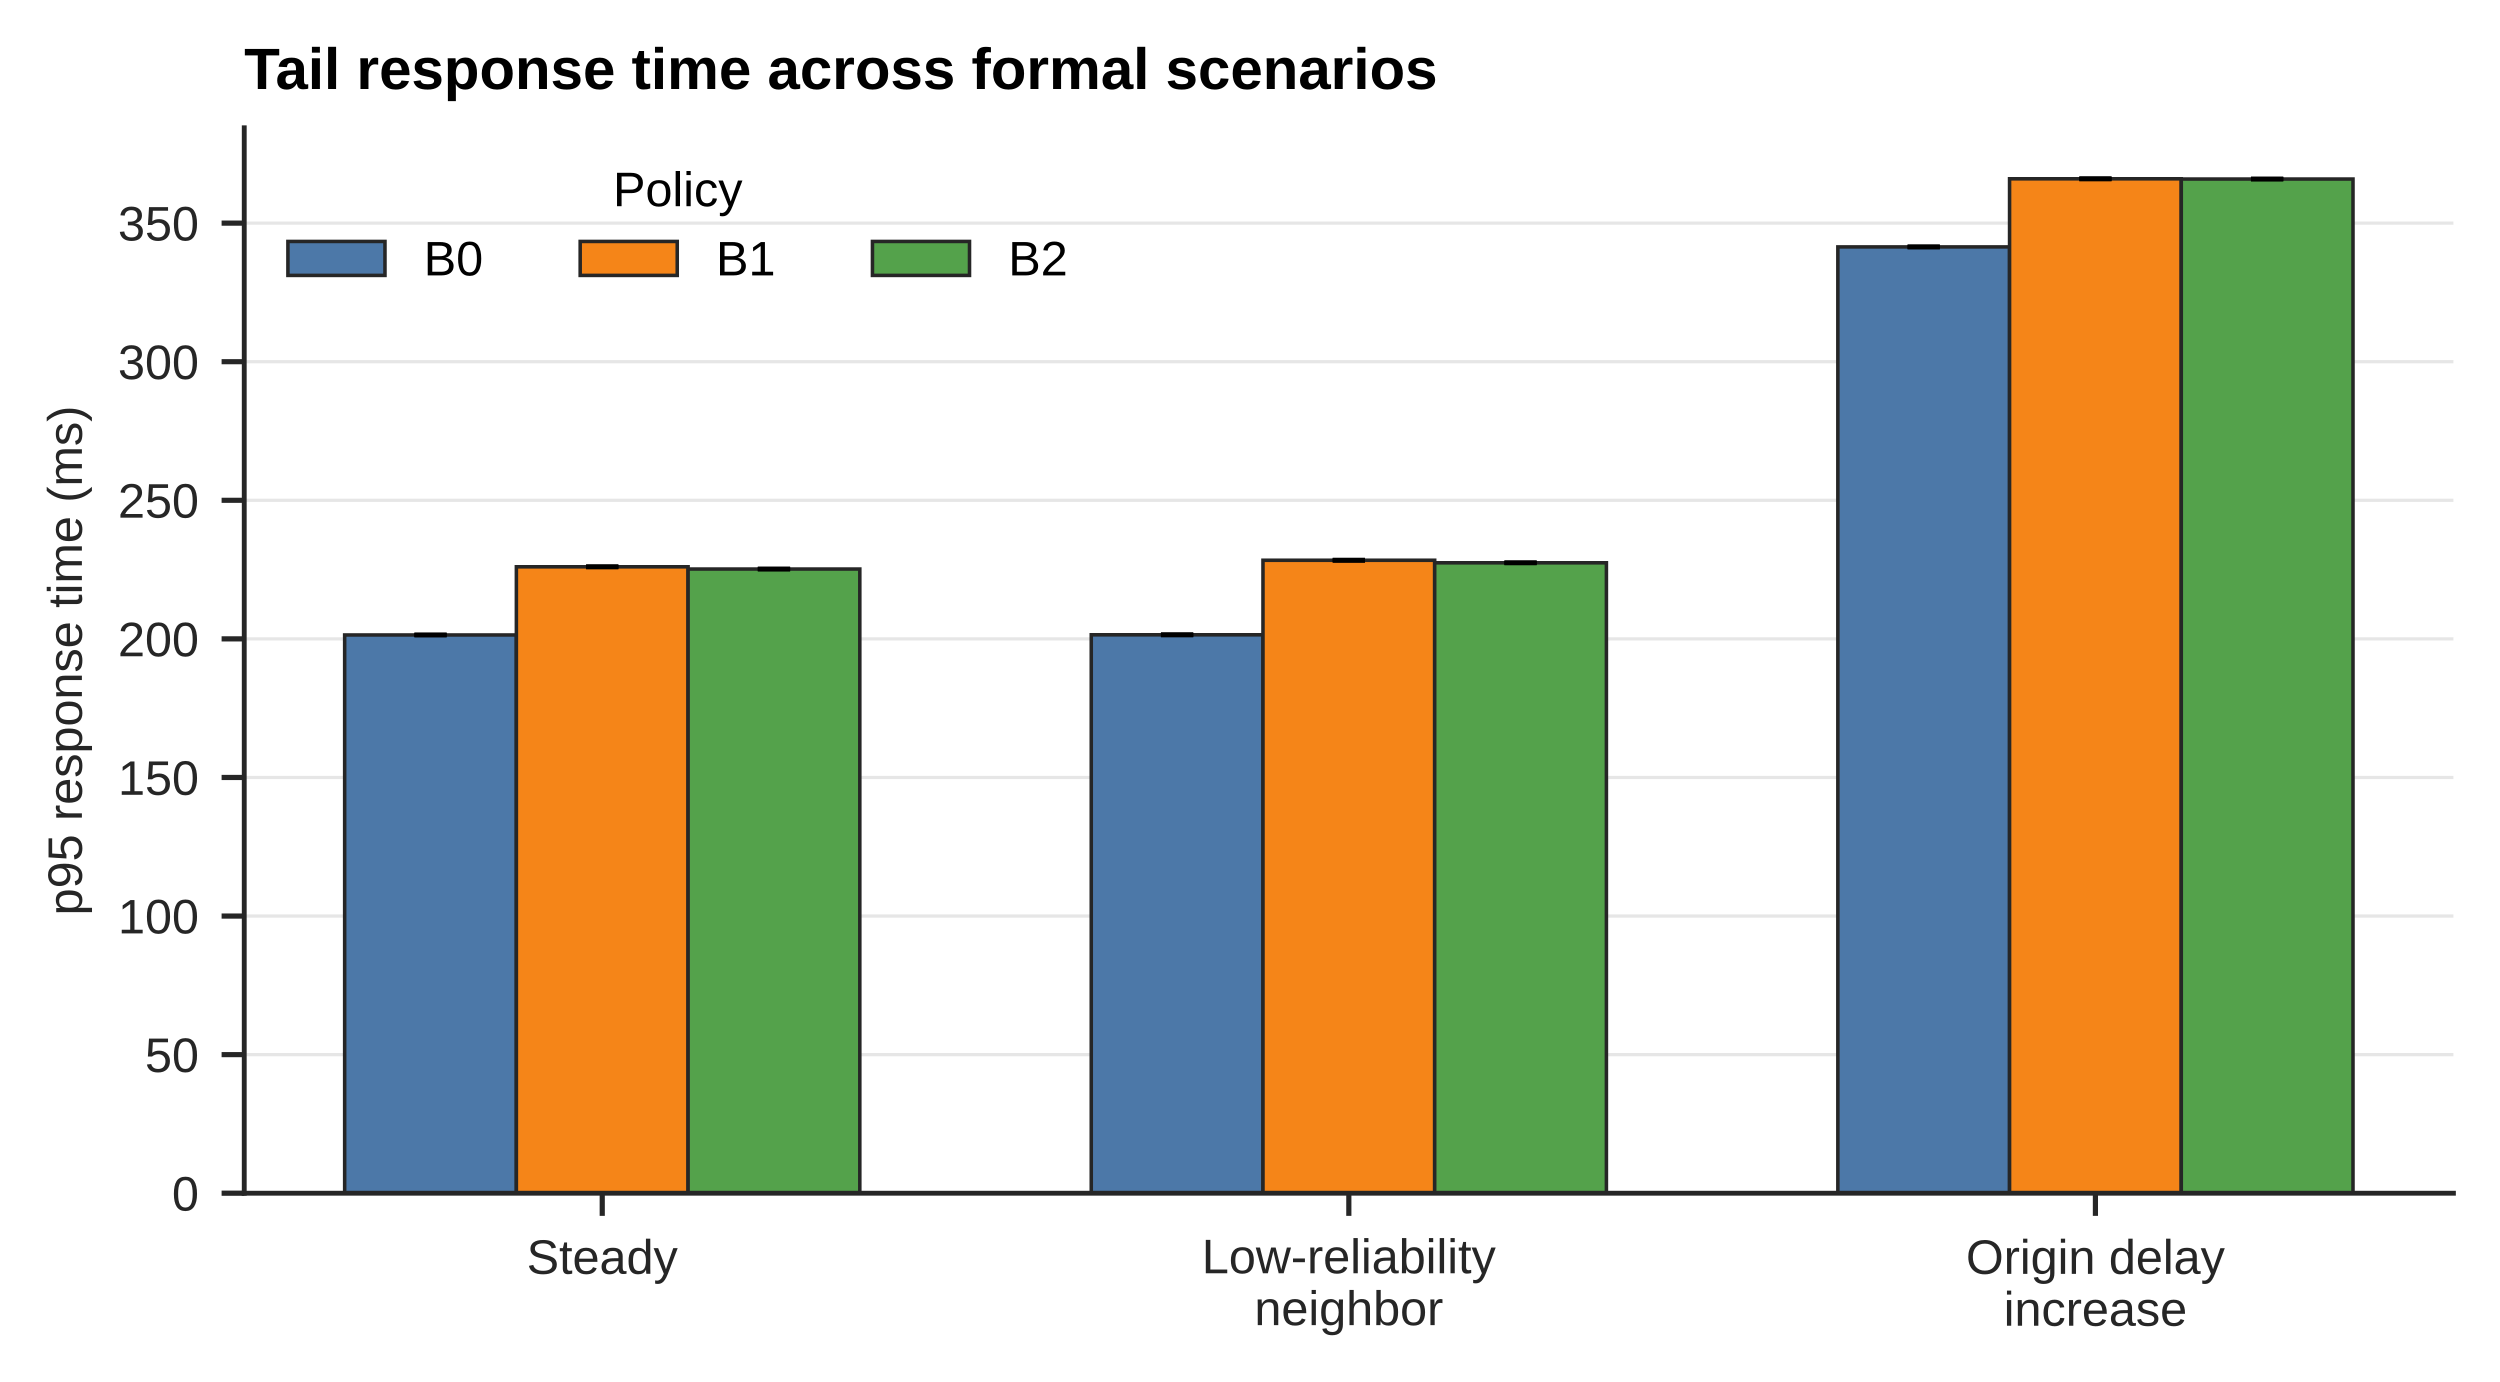
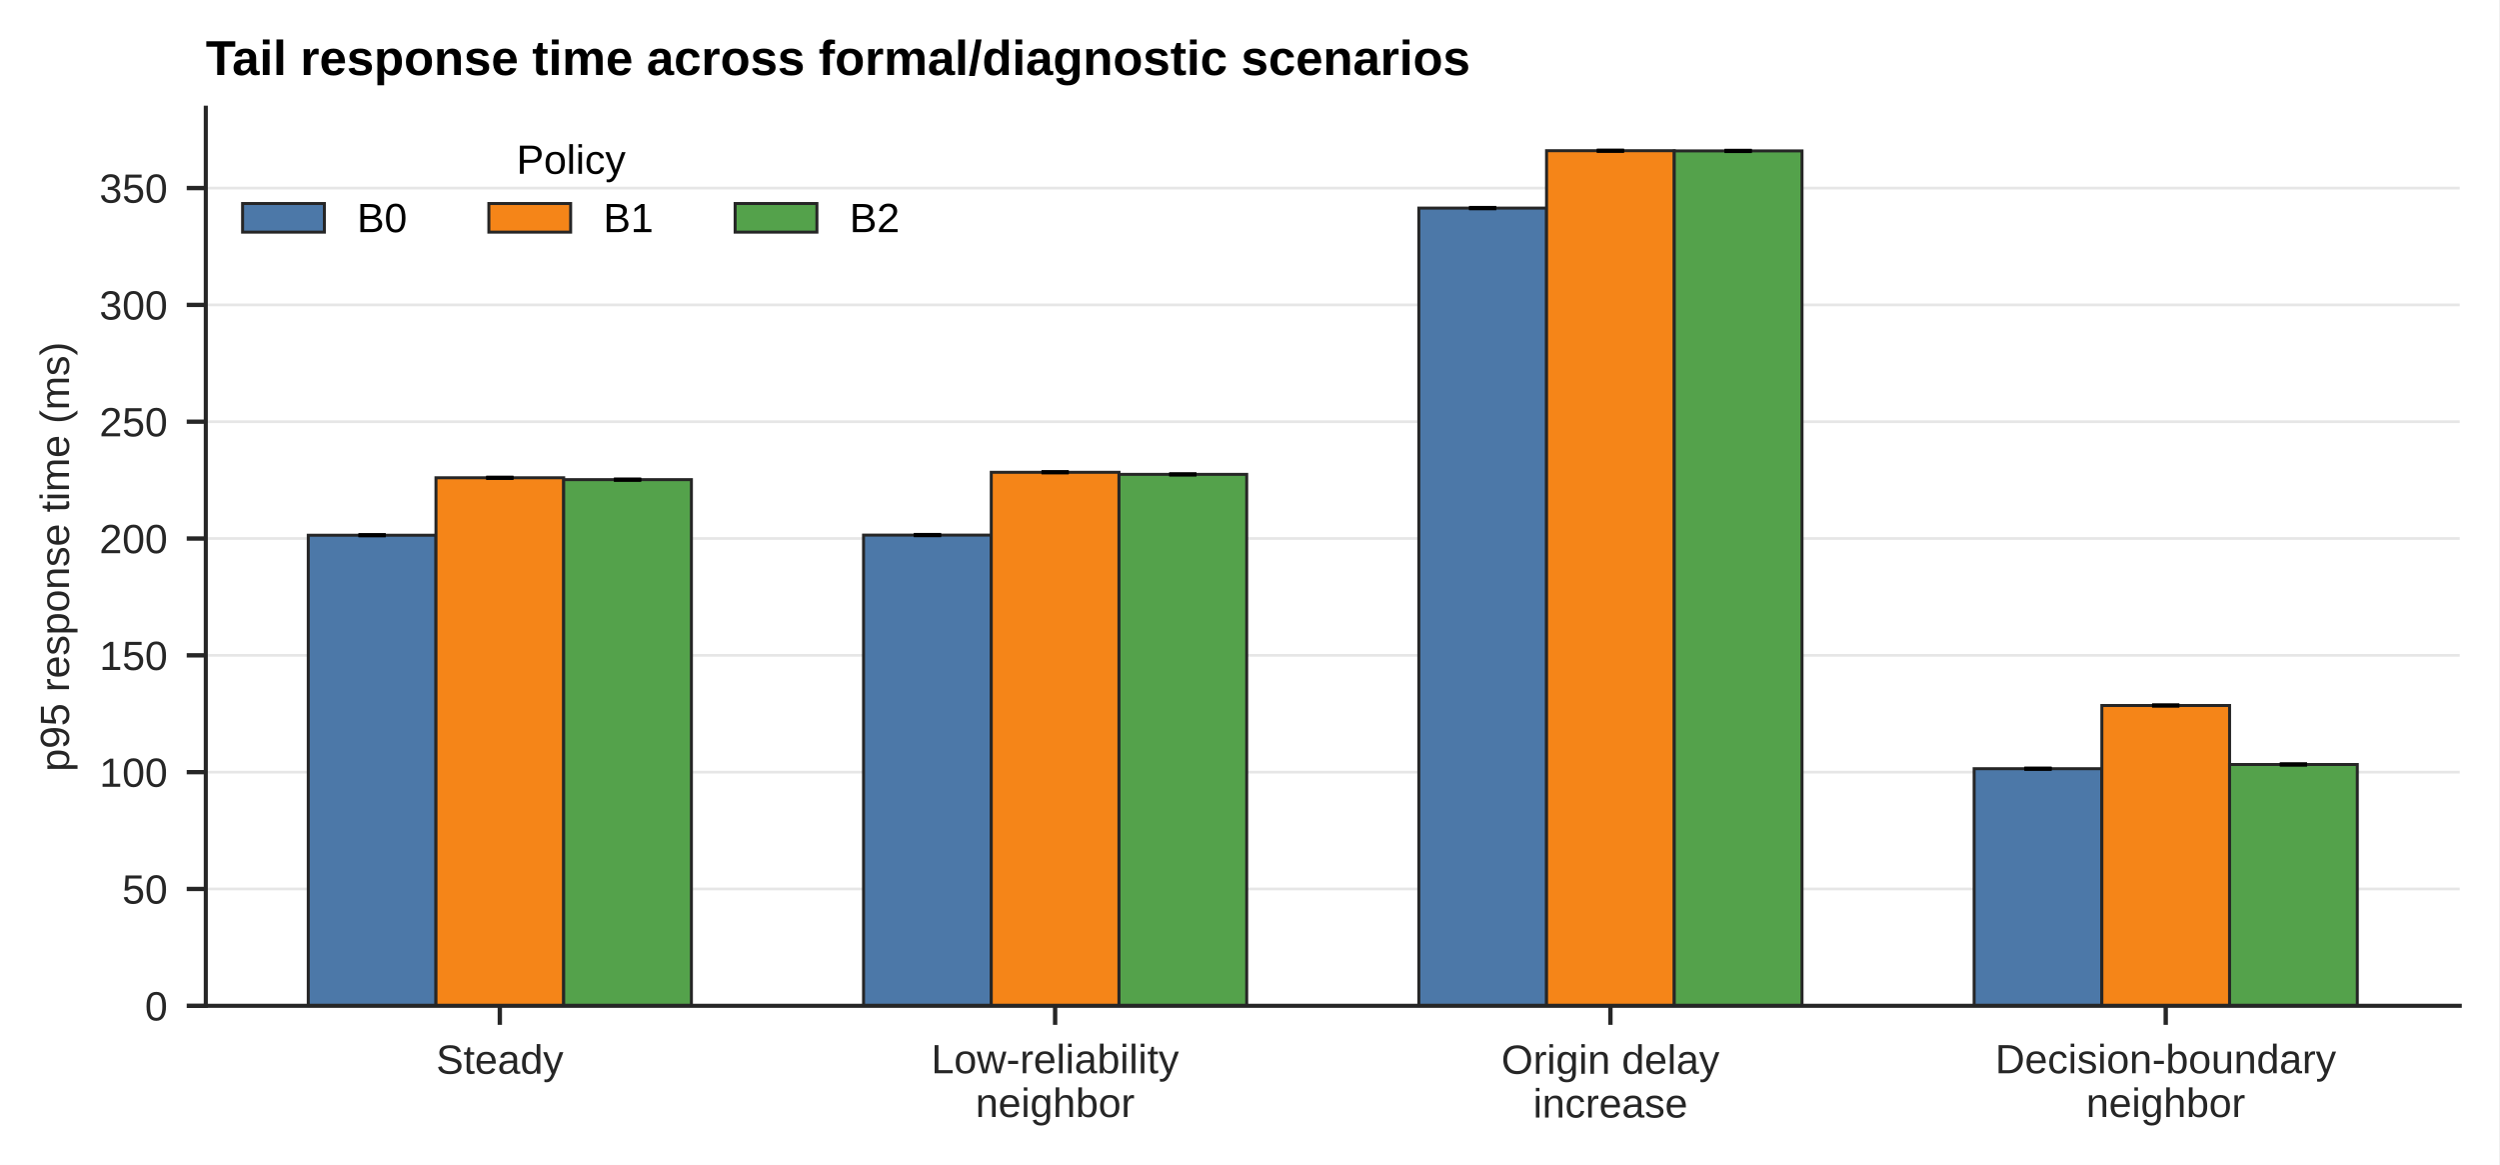
- <svg xmlns="http://www.w3.org/2000/svg" xmlns:xlink="http://www.w3.org/1999/xlink" width="386.4pt" height="213.6pt" viewBox="0 0 386.4 213.6" version="1.1">
+ <svg xmlns="http://www.w3.org/2000/svg" xmlns:xlink="http://www.w3.org/1999/xlink" width="458.4pt" height="213.6pt" viewBox="0 0 458.4 213.6" version="1.1">
  <defs>
    <style type="text/css">*{stroke-linejoin: round; stroke-linecap: butt}</style>
  </defs>
  <g id="figure_1">
    <g id="patch_1">
-       <path d="M 0 213.6 L 386.4 213.6 L 386.4 0 L 0 0 z " style="fill: #ffffff" />
+       <path d="M 0 213.6 L 458.4 213.6 L 458.4 0 L 0 0 z " style="fill: #ffffff" />
    </g>
    <g id="axes_1">
      <g id="patch_2">
-         <path d="M 37.75 184.424 L 379.2 184.424 L 379.2 19.752 L 37.75 19.752 z " style="fill: #ffffff" />
+         <path d="M 37.75 184.424 L 451.2 184.424 L 451.2 19.752 L 37.75 19.752 z " style="fill: #ffffff" />
      </g>
      <g id="matplotlib.axis_1">
        <g id="xtick_1">
          <g id="line2d_1">
            <defs>
-               <path id="m2c1fb5273a" d="M 0 0 L 0 3.5 " style="stroke: #262626; stroke-width: 0.8" />
+               <path id="m564c62dfac" d="M 0 0 L 0 3.5 " style="stroke: #262626; stroke-width: 0.8" />
            </defs>
            <g>
-               <use xlink:href="#m2c1fb5273a" x="93.082" y="184.424" style="fill: #262626; stroke: #262626; stroke-width: 0.8" />
+               <use xlink:href="#m564c62dfac" x="91.685" y="184.424" style="fill: #262626; stroke: #262626; stroke-width: 0.8" />
            </g>
          </g>
          <g id="text_1">
-             <text style="font-size: 7.5px; font-family: 'Arial', 'DejaVu Sans', 'Liberation Sans', sans-serif; text-anchor: middle; fill: #262626" x="93.082" y="196.884" transform="rotate(-0 93.08154 196.8837)">Steady</text>
+             <text style="font-size: 7.5px; font-family: 'Arial', 'DejaVu Sans', 'Liberation Sans', sans-serif; text-anchor: middle; fill: #262626" x="91.685" y="196.884" transform="rotate(-0 91.68518 196.8837)">Steady</text>
          </g>
        </g>
        <g id="xtick_2">
          <g id="line2d_2">
            <g>
-               <use xlink:href="#m2c1fb5273a" x="208.475" y="184.424" style="fill: #262626; stroke: #262626; stroke-width: 0.8" />
+               <use xlink:href="#m564c62dfac" x="193.545" y="184.424" style="fill: #262626; stroke: #262626; stroke-width: 0.8" />
            </g>
          </g>
          <g id="text_2">
-             <text style="font-size: 7.5px; font-family: 'Arial', 'DejaVu Sans', 'Liberation Sans', sans-serif; fill: #262626" transform="translate(185.7599 196.7923)">Low-reliability</text>
-             <text style="font-size: 7.5px; font-family: 'Arial', 'DejaVu Sans', 'Liberation Sans', sans-serif; fill: #262626" transform="translate(193.881 204.8128)">neighbor</text>
+             <text style="font-size: 7.5px; font-family: 'Arial', 'DejaVu Sans', 'Liberation Sans', sans-serif; fill: #262626" transform="translate(170.83 196.7923)">Low-reliability</text>
+             <text style="font-size: 7.5px; font-family: 'Arial', 'DejaVu Sans', 'Liberation Sans', sans-serif; fill: #262626" transform="translate(178.9511 204.8128)">neighbor</text>
          </g>
        </g>
        <g id="xtick_3">
          <g id="line2d_3">
            <g>
-               <use xlink:href="#m2c1fb5273a" x="323.868" y="184.424" style="fill: #262626; stroke: #262626; stroke-width: 0.8" />
+               <use xlink:href="#m564c62dfac" x="295.405" y="184.424" style="fill: #262626; stroke: #262626; stroke-width: 0.8" />
            </g>
          </g>
          <g id="text_3">
-             <text style="font-size: 7.5px; font-family: 'Arial', 'DejaVu Sans', 'Liberation Sans', sans-serif; fill: #262626" transform="translate(303.8598 196.8883)">Origin delay</text>
-             <text style="font-size: 7.5px; font-family: 'Arial', 'DejaVu Sans', 'Liberation Sans', sans-serif; fill: #262626" transform="translate(309.6951 204.9089)">increase</text>
+             <text style="font-size: 7.5px; font-family: 'Arial', 'DejaVu Sans', 'Liberation Sans', sans-serif; fill: #262626" transform="translate(275.3963 196.8883)">Origin delay</text>
+             <text style="font-size: 7.5px; font-family: 'Arial', 'DejaVu Sans', 'Liberation Sans', sans-serif; fill: #262626" transform="translate(281.2316 204.9089)">increase</text>
+           </g>
+         </g>
+         <g id="xtick_4">
+           <g id="line2d_4">
+             <g>
+               <use xlink:href="#m564c62dfac" x="397.265" y="184.424" style="fill: #262626; stroke: #262626; stroke-width: 0.8" />
+             </g>
+           </g>
+           <g id="text_4">
+             <text style="font-size: 7.5px; font-family: 'Arial', 'DejaVu Sans', 'Liberation Sans', sans-serif; fill: #262626" transform="translate(365.9997 196.7923)">Decision-boundary</text>
+             <text style="font-size: 7.5px; font-family: 'Arial', 'DejaVu Sans', 'Liberation Sans', sans-serif; fill: #262626" transform="translate(382.6708 204.8128)">neighbor</text>
          </g>
        </g>
      </g>
      <g id="matplotlib.axis_2">
        <g id="ytick_1">
-           <g id="line2d_4">
-             <path d="M 37.75 184.424 L 379.2 184.424 " clip-path="url(#pa7805c4e3e)" style="fill: none; stroke: #e6e6e6; stroke-width: 0.5; stroke-linecap: square" />
-           </g>
          <g id="line2d_5">
+             <path d="M 37.75 184.424 L 451.2 184.424 " clip-path="url(#p42d60e2bdb)" style="fill: none; stroke: #e6e6e6; stroke-width: 0.5; stroke-linecap: square" />
+           </g>
+           <g id="line2d_6">
            <defs>
-               <path id="me730f324ea" d="M 0 0 L -3.5 0 " style="stroke: #262626; stroke-width: 0.8" />
+               <path id="m9c8f516d88" d="M 0 0 L -3.5 0 " style="stroke: #262626; stroke-width: 0.8" />
            </defs>
            <g>
-               <use xlink:href="#me730f324ea" x="37.75" y="184.424" style="fill: #262626; stroke: #262626; stroke-width: 0.8" />
-             </g>
-           </g>
-           <g id="text_4">
+               <use xlink:href="#m9c8f516d88" x="37.75" y="184.424" style="fill: #262626; stroke: #262626; stroke-width: 0.8" />
+             </g>
+           </g>
+           <g id="text_5">
            <text style="font-size: 7.5px; font-family: 'Arial', 'DejaVu Sans', 'Liberation Sans', sans-serif; text-anchor: end; fill: #262626" x="30.75" y="187.108" transform="rotate(-0 30.75039 187.1081)">0</text>
          </g>
        </g>
        <g id="ytick_2">
-           <g id="line2d_6">
-             <path d="M 37.75 163.004 L 379.2 163.004 " clip-path="url(#pa7805c4e3e)" style="fill: none; stroke: #e6e6e6; stroke-width: 0.5; stroke-linecap: square" />
-           </g>
          <g id="line2d_7">
-             <g>
-               <use xlink:href="#me730f324ea" x="37.75" y="163.004" style="fill: #262626; stroke: #262626; stroke-width: 0.8" />
-             </g>
-           </g>
-           <g id="text_5">
+             <path d="M 37.75 163.004 L 451.2 163.004 " clip-path="url(#p42d60e2bdb)" style="fill: none; stroke: #e6e6e6; stroke-width: 0.5; stroke-linecap: square" />
+           </g>
+           <g id="line2d_8">
+             <g>
+               <use xlink:href="#m9c8f516d88" x="37.75" y="163.004" style="fill: #262626; stroke: #262626; stroke-width: 0.8" />
+             </g>
+           </g>
+           <g id="text_6">
            <text style="font-size: 7.5px; font-family: 'Arial', 'DejaVu Sans', 'Liberation Sans', sans-serif; text-anchor: end; fill: #262626" x="30.75" y="165.688" transform="rotate(-0 30.75039 165.6882)">50</text>
          </g>
        </g>
        <g id="ytick_3">
-           <g id="line2d_8">
-             <path d="M 37.75 141.584 L 379.2 141.584 " clip-path="url(#pa7805c4e3e)" style="fill: none; stroke: #e6e6e6; stroke-width: 0.5; stroke-linecap: square" />
-           </g>
          <g id="line2d_9">
-             <g>
-               <use xlink:href="#me730f324ea" x="37.75" y="141.584" style="fill: #262626; stroke: #262626; stroke-width: 0.8" />
-             </g>
-           </g>
-           <g id="text_6">
+             <path d="M 37.75 141.584 L 451.2 141.584 " clip-path="url(#p42d60e2bdb)" style="fill: none; stroke: #e6e6e6; stroke-width: 0.5; stroke-linecap: square" />
+           </g>
+           <g id="line2d_10">
+             <g>
+               <use xlink:href="#m9c8f516d88" x="37.75" y="141.584" style="fill: #262626; stroke: #262626; stroke-width: 0.8" />
+             </g>
+           </g>
+           <g id="text_7">
            <text style="font-size: 7.5px; font-family: 'Arial', 'DejaVu Sans', 'Liberation Sans', sans-serif; text-anchor: end; fill: #262626" x="30.75" y="144.268" transform="rotate(-0 30.75039 144.2683)">100</text>
          </g>
        </g>
        <g id="ytick_4">
-           <g id="line2d_10">
-             <path d="M 37.75 120.164 L 379.2 120.164 " clip-path="url(#pa7805c4e3e)" style="fill: none; stroke: #e6e6e6; stroke-width: 0.5; stroke-linecap: square" />
-           </g>
          <g id="line2d_11">
-             <g>
-               <use xlink:href="#me730f324ea" x="37.75" y="120.164" style="fill: #262626; stroke: #262626; stroke-width: 0.8" />
-             </g>
-           </g>
-           <g id="text_7">
+             <path d="M 37.75 120.164 L 451.2 120.164 " clip-path="url(#p42d60e2bdb)" style="fill: none; stroke: #e6e6e6; stroke-width: 0.5; stroke-linecap: square" />
+           </g>
+           <g id="line2d_12">
+             <g>
+               <use xlink:href="#m9c8f516d88" x="37.75" y="120.164" style="fill: #262626; stroke: #262626; stroke-width: 0.8" />
+             </g>
+           </g>
+           <g id="text_8">
            <text style="font-size: 7.5px; font-family: 'Arial', 'DejaVu Sans', 'Liberation Sans', sans-serif; text-anchor: end; fill: #262626" x="30.75" y="122.848" transform="rotate(-0 30.75039 122.8485)">150</text>
          </g>
        </g>
        <g id="ytick_5">
-           <g id="line2d_12">
-             <path d="M 37.75 98.744 L 379.2 98.744 " clip-path="url(#pa7805c4e3e)" style="fill: none; stroke: #e6e6e6; stroke-width: 0.5; stroke-linecap: square" />
-           </g>
          <g id="line2d_13">
-             <g>
-               <use xlink:href="#me730f324ea" x="37.75" y="98.744" style="fill: #262626; stroke: #262626; stroke-width: 0.8" />
-             </g>
-           </g>
-           <g id="text_8">
+             <path d="M 37.75 98.744 L 451.2 98.744 " clip-path="url(#p42d60e2bdb)" style="fill: none; stroke: #e6e6e6; stroke-width: 0.5; stroke-linecap: square" />
+           </g>
+           <g id="line2d_14">
+             <g>
+               <use xlink:href="#m9c8f516d88" x="37.75" y="98.744" style="fill: #262626; stroke: #262626; stroke-width: 0.8" />
+             </g>
+           </g>
+           <g id="text_9">
            <text style="font-size: 7.5px; font-family: 'Arial', 'DejaVu Sans', 'Liberation Sans', sans-serif; text-anchor: end; fill: #262626" x="30.75" y="101.429" transform="rotate(-0 30.75039 101.4286)">200</text>
          </g>
        </g>
        <g id="ytick_6">
-           <g id="line2d_14">
-             <path d="M 37.75 77.325 L 379.2 77.325 " clip-path="url(#pa7805c4e3e)" style="fill: none; stroke: #e6e6e6; stroke-width: 0.5; stroke-linecap: square" />
-           </g>
          <g id="line2d_15">
-             <g>
-               <use xlink:href="#me730f324ea" x="37.75" y="77.325" style="fill: #262626; stroke: #262626; stroke-width: 0.8" />
-             </g>
-           </g>
-           <g id="text_9">
+             <path d="M 37.75 77.325 L 451.2 77.325 " clip-path="url(#p42d60e2bdb)" style="fill: none; stroke: #e6e6e6; stroke-width: 0.5; stroke-linecap: square" />
+           </g>
+           <g id="line2d_16">
+             <g>
+               <use xlink:href="#m9c8f516d88" x="37.75" y="77.325" style="fill: #262626; stroke: #262626; stroke-width: 0.8" />
+             </g>
+           </g>
+           <g id="text_10">
            <text style="font-size: 7.5px; font-family: 'Arial', 'DejaVu Sans', 'Liberation Sans', sans-serif; text-anchor: end; fill: #262626" x="30.75" y="80.009" transform="rotate(-0 30.75039 80.00872)">250</text>
          </g>
        </g>
        <g id="ytick_7">
-           <g id="line2d_16">
-             <path d="M 37.75 55.905 L 379.2 55.905 " clip-path="url(#pa7805c4e3e)" style="fill: none; stroke: #e6e6e6; stroke-width: 0.5; stroke-linecap: square" />
-           </g>
          <g id="line2d_17">
-             <g>
-               <use xlink:href="#me730f324ea" x="37.75" y="55.905" style="fill: #262626; stroke: #262626; stroke-width: 0.8" />
-             </g>
-           </g>
-           <g id="text_10">
+             <path d="M 37.75 55.905 L 451.2 55.905 " clip-path="url(#p42d60e2bdb)" style="fill: none; stroke: #e6e6e6; stroke-width: 0.5; stroke-linecap: square" />
+           </g>
+           <g id="line2d_18">
+             <g>
+               <use xlink:href="#m9c8f516d88" x="37.75" y="55.905" style="fill: #262626; stroke: #262626; stroke-width: 0.8" />
+             </g>
+           </g>
+           <g id="text_11">
            <text style="font-size: 7.5px; font-family: 'Arial', 'DejaVu Sans', 'Liberation Sans', sans-serif; text-anchor: end; fill: #262626" x="30.75" y="58.589" transform="rotate(-0 30.75039 58.58885)">300</text>
          </g>
        </g>
        <g id="ytick_8">
-           <g id="line2d_18">
-             <path d="M 37.75 34.485 L 379.2 34.485 " clip-path="url(#pa7805c4e3e)" style="fill: none; stroke: #e6e6e6; stroke-width: 0.5; stroke-linecap: square" />
-           </g>
          <g id="line2d_19">
-             <g>
-               <use xlink:href="#me730f324ea" x="37.75" y="34.485" style="fill: #262626; stroke: #262626; stroke-width: 0.8" />
-             </g>
-           </g>
-           <g id="text_11">
+             <path d="M 37.75 34.485 L 451.2 34.485 " clip-path="url(#p42d60e2bdb)" style="fill: none; stroke: #e6e6e6; stroke-width: 0.5; stroke-linecap: square" />
+           </g>
+           <g id="line2d_20">
+             <g>
+               <use xlink:href="#m9c8f516d88" x="37.75" y="34.485" style="fill: #262626; stroke: #262626; stroke-width: 0.8" />
+             </g>
+           </g>
+           <g id="text_12">
            <text style="font-size: 7.5px; font-family: 'Arial', 'DejaVu Sans', 'Liberation Sans', sans-serif; text-anchor: end; fill: #262626" x="30.75" y="37.169" transform="rotate(-0 30.75039 37.16897)">350</text>
          </g>
        </g>
-         <g id="text_12">
+         <g id="text_13">
          <text style="font-size: 7.5px; font-family: 'Arial', 'DejaVu Sans', 'Liberation Sans', sans-serif; text-anchor: middle; fill: #262626" x="12.66" y="102.088" transform="rotate(-90 12.65977 102.0878)">p95 response time (ms)</text>
        </g>
      </g>
      <g id="patch_3">
-         <path d="M 53.271 184.424 L 79.811 184.424 L 79.811 98.139 L 53.271 98.139 z " clip-path="url(#pa7805c4e3e)" style="fill: #4c78a8; stroke: #262626; stroke-width: 0.55; stroke-linejoin: miter" />
+         <path d="M 56.544 184.424 L 79.971 184.424 L 79.971 98.139 L 56.544 98.139 z " clip-path="url(#p42d60e2bdb)" style="fill: #4c78a8; stroke: #262626; stroke-width: 0.55; stroke-linejoin: miter" />
      </g>
      <g id="patch_4">
-         <path d="M 168.664 184.424 L 195.205 184.424 L 195.205 98.114 L 168.664 98.114 z " clip-path="url(#pa7805c4e3e)" style="fill: #4c78a8; stroke: #262626; stroke-width: 0.55; stroke-linejoin: miter" />
+         <path d="M 158.403 184.424 L 181.831 184.424 L 181.831 98.114 L 158.403 98.114 z " clip-path="url(#p42d60e2bdb)" style="fill: #4c78a8; stroke: #262626; stroke-width: 0.55; stroke-linejoin: miter" />
      </g>
      <g id="patch_5">
-         <path d="M 284.058 184.424 L 310.598 184.424 L 310.598 38.161 L 284.058 38.161 z " clip-path="url(#pa7805c4e3e)" style="fill: #4c78a8; stroke: #262626; stroke-width: 0.55; stroke-linejoin: miter" />
+         <path d="M 260.263 184.424 L 283.691 184.424 L 283.691 38.161 L 260.263 38.161 z " clip-path="url(#p42d60e2bdb)" style="fill: #4c78a8; stroke: #262626; stroke-width: 0.55; stroke-linejoin: miter" />
      </g>
      <g id="patch_6">
-         <path d="M 79.811 184.424 L 106.352 184.424 L 106.352 87.606 L 79.811 87.606 z " clip-path="url(#pa7805c4e3e)" style="fill: #f58518; stroke: #262626; stroke-width: 0.55; stroke-linejoin: miter" />
+         <path d="M 362.123 184.424 L 385.551 184.424 L 385.551 140.95 L 362.123 140.95 z " clip-path="url(#p42d60e2bdb)" style="fill: #4c78a8; stroke: #262626; stroke-width: 0.55; stroke-linejoin: miter" />
      </g>
      <g id="patch_7">
-         <path d="M 195.205 184.424 L 221.745 184.424 L 221.745 86.595 L 195.205 86.595 z " clip-path="url(#pa7805c4e3e)" style="fill: #f58518; stroke: #262626; stroke-width: 0.55; stroke-linejoin: miter" />
+         <path d="M 79.971 184.424 L 103.399 184.424 L 103.399 87.606 L 79.971 87.606 z " clip-path="url(#p42d60e2bdb)" style="fill: #f58518; stroke: #262626; stroke-width: 0.55; stroke-linejoin: miter" />
      </g>
      <g id="patch_8">
-         <path d="M 310.598 184.424 L 337.139 184.424 L 337.139 27.636 L 310.598 27.636 z " clip-path="url(#pa7805c4e3e)" style="fill: #f58518; stroke: #262626; stroke-width: 0.55; stroke-linejoin: miter" />
+         <path d="M 181.831 184.424 L 205.259 184.424 L 205.259 86.595 L 181.831 86.595 z " clip-path="url(#p42d60e2bdb)" style="fill: #f58518; stroke: #262626; stroke-width: 0.55; stroke-linejoin: miter" />
      </g>
      <g id="patch_9">
-         <path d="M 106.352 184.424 L 132.892 184.424 L 132.892 87.951 L 106.352 87.951 z " clip-path="url(#pa7805c4e3e)" style="fill: #54a24b; stroke: #262626; stroke-width: 0.55; stroke-linejoin: miter" />
+         <path d="M 283.691 184.424 L 307.119 184.424 L 307.119 27.636 L 283.691 27.636 z " clip-path="url(#p42d60e2bdb)" style="fill: #f58518; stroke: #262626; stroke-width: 0.55; stroke-linejoin: miter" />
      </g>
      <g id="patch_10">
-         <path d="M 221.745 184.424 L 248.286 184.424 L 248.286 86.986 L 221.745 86.986 z " clip-path="url(#pa7805c4e3e)" style="fill: #54a24b; stroke: #262626; stroke-width: 0.55; stroke-linejoin: miter" />
+         <path d="M 385.551 184.424 L 408.979 184.424 L 408.979 129.359 L 385.551 129.359 z " clip-path="url(#p42d60e2bdb)" style="fill: #f58518; stroke: #262626; stroke-width: 0.55; stroke-linejoin: miter" />
      </g>
      <g id="patch_11">
-         <path d="M 337.139 184.424 L 363.679 184.424 L 363.679 27.672 L 337.139 27.672 z " clip-path="url(#pa7805c4e3e)" style="fill: #54a24b; stroke: #262626; stroke-width: 0.55; stroke-linejoin: miter" />
+         <path d="M 103.399 184.424 L 126.827 184.424 L 126.827 87.951 L 103.399 87.951 z " clip-path="url(#p42d60e2bdb)" style="fill: #54a24b; stroke: #262626; stroke-width: 0.55; stroke-linejoin: miter" />
+       </g>
+       <g id="patch_12">
+         <path d="M 205.259 184.424 L 228.687 184.424 L 228.687 86.986 L 205.259 86.986 z " clip-path="url(#p42d60e2bdb)" style="fill: #54a24b; stroke: #262626; stroke-width: 0.55; stroke-linejoin: miter" />
+       </g>
+       <g id="patch_13">
+         <path d="M 307.119 184.424 L 330.547 184.424 L 330.547 27.672 L 307.119 27.672 z " clip-path="url(#p42d60e2bdb)" style="fill: #54a24b; stroke: #262626; stroke-width: 0.55; stroke-linejoin: miter" />
+       </g>
+       <g id="patch_14">
+         <path d="M 408.979 184.424 L 432.406 184.424 L 432.406 140.176 L 408.979 140.176 z " clip-path="url(#p42d60e2bdb)" style="fill: #54a24b; stroke: #262626; stroke-width: 0.55; stroke-linejoin: miter" />
      </g>
      <g id="LineCollection_1">
-         <path d="M 66.541 98.173 L 66.541 98.104 " clip-path="url(#pa7805c4e3e)" style="fill: none; stroke: #000000; stroke-width: 0.7" />
-         <path d="M 181.934 98.155 L 181.934 98.074 " clip-path="url(#pa7805c4e3e)" style="fill: none; stroke: #000000; stroke-width: 0.7" />
-         <path d="M 297.328 38.206 L 297.328 38.116 " clip-path="url(#pa7805c4e3e)" style="fill: none; stroke: #000000; stroke-width: 0.7" />
-       </g>
-       <g id="line2d_20">
+         <path d="M 68.257 98.173 L 68.257 98.104 " clip-path="url(#p42d60e2bdb)" style="fill: none; stroke: #000000; stroke-width: 0.7" />
+         <path d="M 170.117 98.155 L 170.117 98.074 " clip-path="url(#p42d60e2bdb)" style="fill: none; stroke: #000000; stroke-width: 0.7" />
+         <path d="M 271.977 38.206 L 271.977 38.116 " clip-path="url(#p42d60e2bdb)" style="fill: none; stroke: #000000; stroke-width: 0.7" />
+         <path d="M 373.837 140.981 L 373.837 140.92 " clip-path="url(#p42d60e2bdb)" style="fill: none; stroke: #000000; stroke-width: 0.7" />
+       </g>
+       <g id="line2d_21">
        <defs>
-           <path id="m9fedf0c930" d="M 2.5 0 L -2.5 -0 " style="stroke: #000000; stroke-width: 0.7" />
+           <path id="m49769cc7a2" d="M 2.5 0 L -2.5 -0 " style="stroke: #000000; stroke-width: 0.7" />
        </defs>
-         <g clip-path="url(#pa7805c4e3e)">
-           <use xlink:href="#m9fedf0c930" x="66.541" y="98.173" style="fill: #1f77b4; stroke: #000000; stroke-width: 0.7" />
-           <use xlink:href="#m9fedf0c930" x="181.934" y="98.155" style="fill: #1f77b4; stroke: #000000; stroke-width: 0.7" />
-           <use xlink:href="#m9fedf0c930" x="297.328" y="38.206" style="fill: #1f77b4; stroke: #000000; stroke-width: 0.7" />
-         </g>
-       </g>
-       <g id="line2d_21">
-         <g clip-path="url(#pa7805c4e3e)">
-           <use xlink:href="#m9fedf0c930" x="66.541" y="98.104" style="fill: #1f77b4; stroke: #000000; stroke-width: 0.7" />
-           <use xlink:href="#m9fedf0c930" x="181.934" y="98.074" style="fill: #1f77b4; stroke: #000000; stroke-width: 0.7" />
-           <use xlink:href="#m9fedf0c930" x="297.328" y="38.116" style="fill: #1f77b4; stroke: #000000; stroke-width: 0.7" />
+         <g clip-path="url(#p42d60e2bdb)">
+           <use xlink:href="#m49769cc7a2" x="68.257" y="98.173" style="fill: #1f77b4; stroke: #000000; stroke-width: 0.7" />
+           <use xlink:href="#m49769cc7a2" x="170.117" y="98.155" style="fill: #1f77b4; stroke: #000000; stroke-width: 0.7" />
+           <use xlink:href="#m49769cc7a2" x="271.977" y="38.206" style="fill: #1f77b4; stroke: #000000; stroke-width: 0.7" />
+           <use xlink:href="#m49769cc7a2" x="373.837" y="140.981" style="fill: #1f77b4; stroke: #000000; stroke-width: 0.7" />
+         </g>
+       </g>
+       <g id="line2d_22">
+         <g clip-path="url(#p42d60e2bdb)">
+           <use xlink:href="#m49769cc7a2" x="68.257" y="98.104" style="fill: #1f77b4; stroke: #000000; stroke-width: 0.7" />
+           <use xlink:href="#m49769cc7a2" x="170.117" y="98.074" style="fill: #1f77b4; stroke: #000000; stroke-width: 0.7" />
+           <use xlink:href="#m49769cc7a2" x="271.977" y="38.116" style="fill: #1f77b4; stroke: #000000; stroke-width: 0.7" />
+           <use xlink:href="#m49769cc7a2" x="373.837" y="140.92" style="fill: #1f77b4; stroke: #000000; stroke-width: 0.7" />
        </g>
      </g>
      <g id="LineCollection_2">
-         <path d="M 93.082 87.647 L 93.082 87.566 " clip-path="url(#pa7805c4e3e)" style="fill: none; stroke: #000000; stroke-width: 0.7" />
-         <path d="M 208.475 86.638 L 208.475 86.551 " clip-path="url(#pa7805c4e3e)" style="fill: none; stroke: #000000; stroke-width: 0.7" />
-         <path d="M 323.868 27.679 L 323.868 27.593 " clip-path="url(#pa7805c4e3e)" style="fill: none; stroke: #000000; stroke-width: 0.7" />
-       </g>
-       <g id="line2d_22">
-         <g clip-path="url(#pa7805c4e3e)">
-           <use xlink:href="#m9fedf0c930" x="93.082" y="87.647" style="fill: #1f77b4; stroke: #000000; stroke-width: 0.7" />
-           <use xlink:href="#m9fedf0c930" x="208.475" y="86.638" style="fill: #1f77b4; stroke: #000000; stroke-width: 0.7" />
-           <use xlink:href="#m9fedf0c930" x="323.868" y="27.679" style="fill: #1f77b4; stroke: #000000; stroke-width: 0.7" />
-         </g>
+         <path d="M 91.685 87.647 L 91.685 87.566 " clip-path="url(#p42d60e2bdb)" style="fill: none; stroke: #000000; stroke-width: 0.7" />
+         <path d="M 193.545 86.638 L 193.545 86.551 " clip-path="url(#p42d60e2bdb)" style="fill: none; stroke: #000000; stroke-width: 0.7" />
+         <path d="M 295.405 27.679 L 295.405 27.593 " clip-path="url(#p42d60e2bdb)" style="fill: none; stroke: #000000; stroke-width: 0.7" />
+         <path d="M 397.265 129.391 L 397.265 129.327 " clip-path="url(#p42d60e2bdb)" style="fill: none; stroke: #000000; stroke-width: 0.7" />
      </g>
      <g id="line2d_23">
-         <g clip-path="url(#pa7805c4e3e)">
-           <use xlink:href="#m9fedf0c930" x="93.082" y="87.566" style="fill: #1f77b4; stroke: #000000; stroke-width: 0.7" />
-           <use xlink:href="#m9fedf0c930" x="208.475" y="86.551" style="fill: #1f77b4; stroke: #000000; stroke-width: 0.7" />
-           <use xlink:href="#m9fedf0c930" x="323.868" y="27.593" style="fill: #1f77b4; stroke: #000000; stroke-width: 0.7" />
+         <g clip-path="url(#p42d60e2bdb)">
+           <use xlink:href="#m49769cc7a2" x="91.685" y="87.647" style="fill: #1f77b4; stroke: #000000; stroke-width: 0.7" />
+           <use xlink:href="#m49769cc7a2" x="193.545" y="86.638" style="fill: #1f77b4; stroke: #000000; stroke-width: 0.7" />
+           <use xlink:href="#m49769cc7a2" x="295.405" y="27.679" style="fill: #1f77b4; stroke: #000000; stroke-width: 0.7" />
+           <use xlink:href="#m49769cc7a2" x="397.265" y="129.391" style="fill: #1f77b4; stroke: #000000; stroke-width: 0.7" />
+         </g>
+       </g>
+       <g id="line2d_24">
+         <g clip-path="url(#p42d60e2bdb)">
+           <use xlink:href="#m49769cc7a2" x="91.685" y="87.566" style="fill: #1f77b4; stroke: #000000; stroke-width: 0.7" />
+           <use xlink:href="#m49769cc7a2" x="193.545" y="86.551" style="fill: #1f77b4; stroke: #000000; stroke-width: 0.7" />
+           <use xlink:href="#m49769cc7a2" x="295.405" y="27.593" style="fill: #1f77b4; stroke: #000000; stroke-width: 0.7" />
+           <use xlink:href="#m49769cc7a2" x="397.265" y="129.327" style="fill: #1f77b4; stroke: #000000; stroke-width: 0.7" />
        </g>
      </g>
      <g id="LineCollection_3">
-         <path d="M 119.622 87.987 L 119.622 87.914 " clip-path="url(#pa7805c4e3e)" style="fill: none; stroke: #000000; stroke-width: 0.7" />
-         <path d="M 235.015 87.021 L 235.015 86.951 " clip-path="url(#pa7805c4e3e)" style="fill: none; stroke: #000000; stroke-width: 0.7" />
-         <path d="M 350.409 27.712 L 350.409 27.632 " clip-path="url(#pa7805c4e3e)" style="fill: none; stroke: #000000; stroke-width: 0.7" />
-       </g>
-       <g id="line2d_24">
-         <g clip-path="url(#pa7805c4e3e)">
-           <use xlink:href="#m9fedf0c930" x="119.622" y="87.987" style="fill: #1f77b4; stroke: #000000; stroke-width: 0.7" />
-           <use xlink:href="#m9fedf0c930" x="235.015" y="87.021" style="fill: #1f77b4; stroke: #000000; stroke-width: 0.7" />
-           <use xlink:href="#m9fedf0c930" x="350.409" y="27.712" style="fill: #1f77b4; stroke: #000000; stroke-width: 0.7" />
-         </g>
+         <path d="M 115.113 87.987 L 115.113 87.914 " clip-path="url(#p42d60e2bdb)" style="fill: none; stroke: #000000; stroke-width: 0.7" />
+         <path d="M 216.973 87.021 L 216.973 86.951 " clip-path="url(#p42d60e2bdb)" style="fill: none; stroke: #000000; stroke-width: 0.7" />
+         <path d="M 318.833 27.712 L 318.833 27.632 " clip-path="url(#p42d60e2bdb)" style="fill: none; stroke: #000000; stroke-width: 0.7" />
+         <path d="M 420.692 140.232 L 420.692 140.119 " clip-path="url(#p42d60e2bdb)" style="fill: none; stroke: #000000; stroke-width: 0.7" />
      </g>
      <g id="line2d_25">
-         <g clip-path="url(#pa7805c4e3e)">
-           <use xlink:href="#m9fedf0c930" x="119.622" y="87.914" style="fill: #1f77b4; stroke: #000000; stroke-width: 0.7" />
-           <use xlink:href="#m9fedf0c930" x="235.015" y="86.951" style="fill: #1f77b4; stroke: #000000; stroke-width: 0.7" />
-           <use xlink:href="#m9fedf0c930" x="350.409" y="27.632" style="fill: #1f77b4; stroke: #000000; stroke-width: 0.7" />
-         </g>
-       </g>
-       <g id="patch_12">
+         <g clip-path="url(#p42d60e2bdb)">
+           <use xlink:href="#m49769cc7a2" x="115.113" y="87.987" style="fill: #1f77b4; stroke: #000000; stroke-width: 0.7" />
+           <use xlink:href="#m49769cc7a2" x="216.973" y="87.021" style="fill: #1f77b4; stroke: #000000; stroke-width: 0.7" />
+           <use xlink:href="#m49769cc7a2" x="318.833" y="27.712" style="fill: #1f77b4; stroke: #000000; stroke-width: 0.7" />
+           <use xlink:href="#m49769cc7a2" x="420.692" y="140.232" style="fill: #1f77b4; stroke: #000000; stroke-width: 0.7" />
+         </g>
+       </g>
+       <g id="line2d_26">
+         <g clip-path="url(#p42d60e2bdb)">
+           <use xlink:href="#m49769cc7a2" x="115.113" y="87.914" style="fill: #1f77b4; stroke: #000000; stroke-width: 0.7" />
+           <use xlink:href="#m49769cc7a2" x="216.973" y="86.951" style="fill: #1f77b4; stroke: #000000; stroke-width: 0.7" />
+           <use xlink:href="#m49769cc7a2" x="318.833" y="27.632" style="fill: #1f77b4; stroke: #000000; stroke-width: 0.7" />
+           <use xlink:href="#m49769cc7a2" x="420.692" y="140.119" style="fill: #1f77b4; stroke: #000000; stroke-width: 0.7" />
+         </g>
+       </g>
+       <g id="patch_15">
        <path d="M 37.75 184.424 L 37.75 19.752 " style="fill: none; stroke: #262626; stroke-width: 0.75; stroke-linejoin: miter; stroke-linecap: square" />
      </g>
-       <g id="patch_13">
-         <path d="M 37.75 184.424 L 379.2 184.424 " style="fill: none; stroke: #262626; stroke-width: 0.75; stroke-linejoin: miter; stroke-linecap: square" />
-       </g>
-       <g id="text_13">
-         <text style="font-weight: 700; font-size: 9px; font-family: 'Arial', 'DejaVu Sans', 'Liberation Sans', sans-serif; text-anchor: start" x="37.75" y="13.752" transform="rotate(-0 37.75039 13.75172)">Tail response time across formal scenarios</text>
+       <g id="patch_16">
+         <path d="M 37.75 184.424 L 451.2 184.424 " style="fill: none; stroke: #262626; stroke-width: 0.75; stroke-linejoin: miter; stroke-linecap: square" />
+       </g>
+       <g id="text_14">
+         <text style="font-weight: 700; font-size: 9px; font-family: 'Arial', 'DejaVu Sans', 'Liberation Sans', sans-serif; text-anchor: start" x="37.75" y="13.752" transform="rotate(-0 37.75039 13.75172)">Tail response time across formal/diagnostic scenarios</text>
      </g>
      <g id="legend_1">
-         <g id="text_14">
+         <g id="text_15">
          <text style="font-size: 7.5px; font-family: 'Arial', 'DejaVu Sans', 'Liberation Sans', sans-serif; text-anchor: start" x="94.757" y="31.87" transform="rotate(-0 94.75742 31.87008)">Policy</text>
        </g>
-         <g id="patch_14">
+         <g id="patch_17">
          <path d="M 44.5 42.567 L 59.5 42.567 L 59.5 37.317 L 44.5 37.317 z " style="fill: #4c78a8; stroke: #262626; stroke-width: 0.55; stroke-linejoin: miter" />
        </g>
-         <g id="text_15">
+         <g id="text_16">
          <text style="font-size: 7.5px; font-family: 'Arial', 'DejaVu Sans', 'Liberation Sans', sans-serif; text-anchor: start" x="65.5" y="42.567" transform="rotate(-0 65.50039 42.56695)">B0</text>
        </g>
-         <g id="patch_15">
+         <g id="patch_18">
          <path d="M 89.674 42.567 L 104.674 42.567 L 104.674 37.317 L 89.674 37.317 z " style="fill: #f58518; stroke: #262626; stroke-width: 0.55; stroke-linejoin: miter" />
        </g>
-         <g id="text_16">
+         <g id="text_17">
          <text style="font-size: 7.5px; font-family: 'Arial', 'DejaVu Sans', 'Liberation Sans', sans-serif; text-anchor: start" x="110.674" y="42.567" transform="rotate(-0 110.6738 42.56695)">B1</text>
        </g>
-         <g id="patch_16">
+         <g id="patch_19">
          <path d="M 134.847 42.567 L 149.847 42.567 L 149.847 37.317 L 134.847 37.317 z " style="fill: #54a24b; stroke: #262626; stroke-width: 0.55; stroke-linejoin: miter" />
        </g>
-         <g id="text_17">
+         <g id="text_18">
          <text style="font-size: 7.5px; font-family: 'Arial', 'DejaVu Sans', 'Liberation Sans', sans-serif; text-anchor: start" x="155.847" y="42.567" transform="rotate(-0 155.8473 42.56695)">B2</text>
        </g>
      </g>
    </g>
  </g>
  <defs>
-     <clipPath id="pa7805c4e3e">
-       <rect x="37.75" y="19.752" width="341.449" height="164.672" />
+     <clipPath id="p42d60e2bdb">
+       <rect x="37.75" y="19.752" width="413.449" height="164.672" />
    </clipPath>
  </defs>
</svg>
